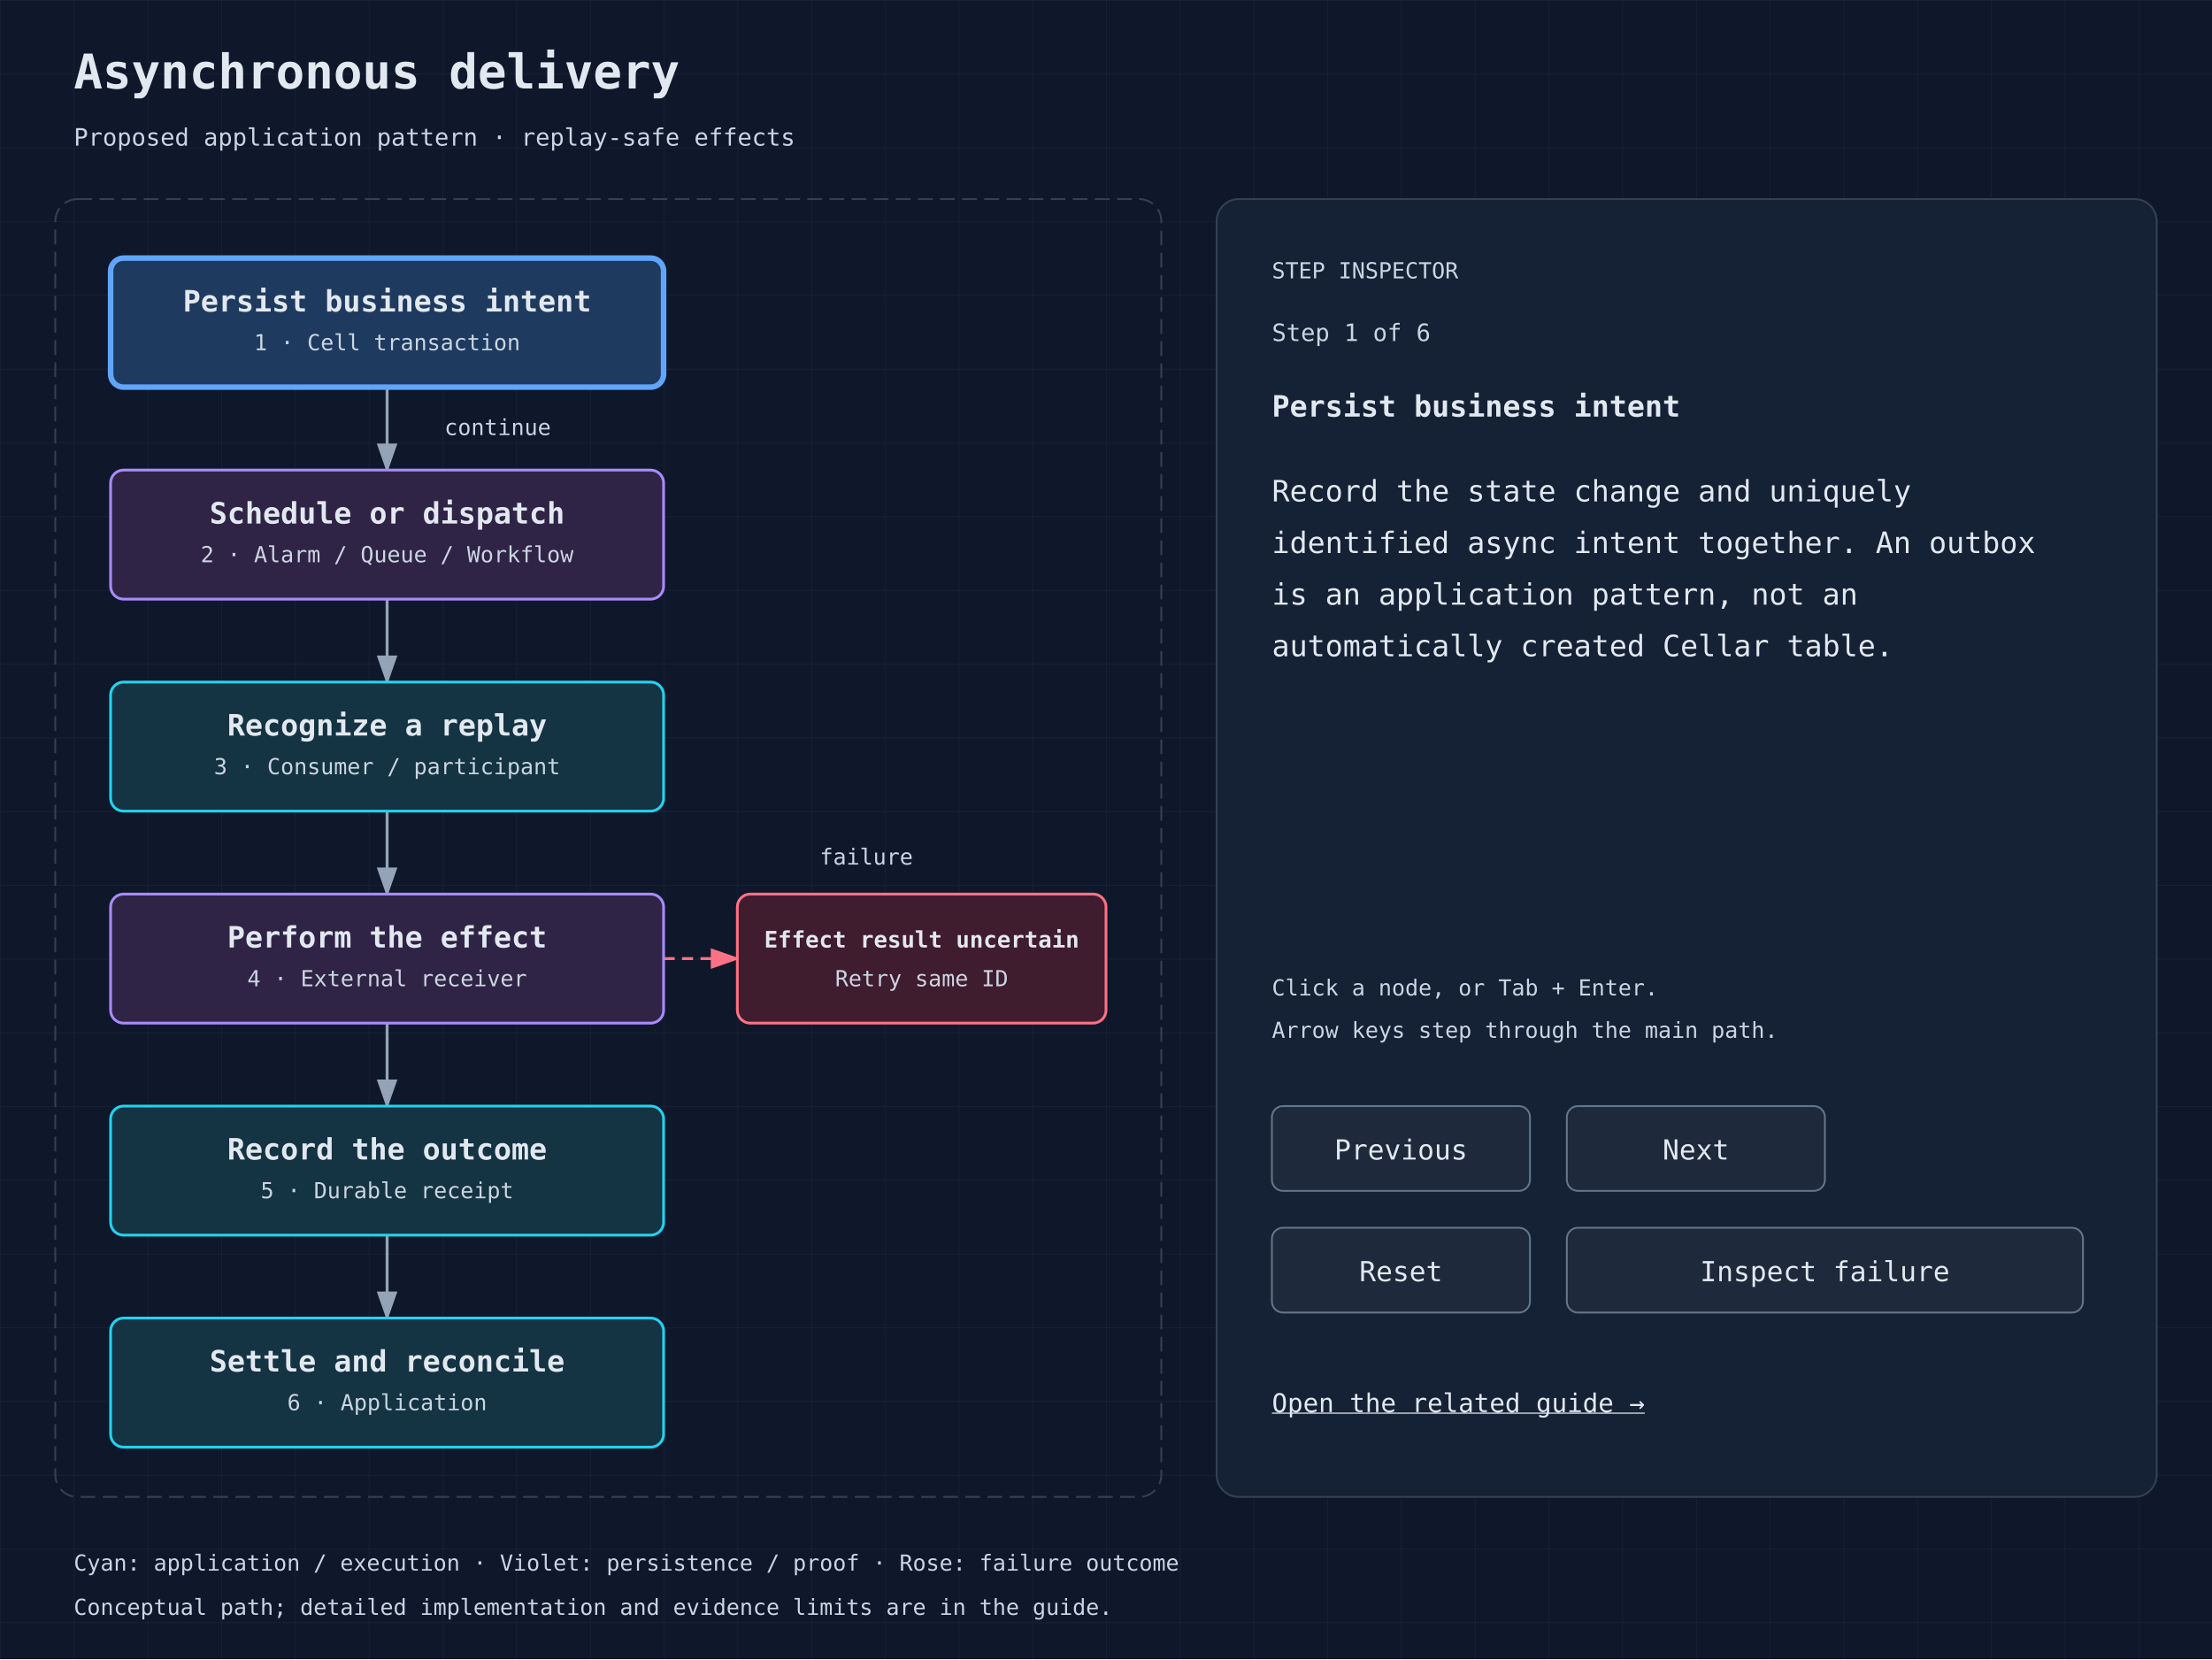
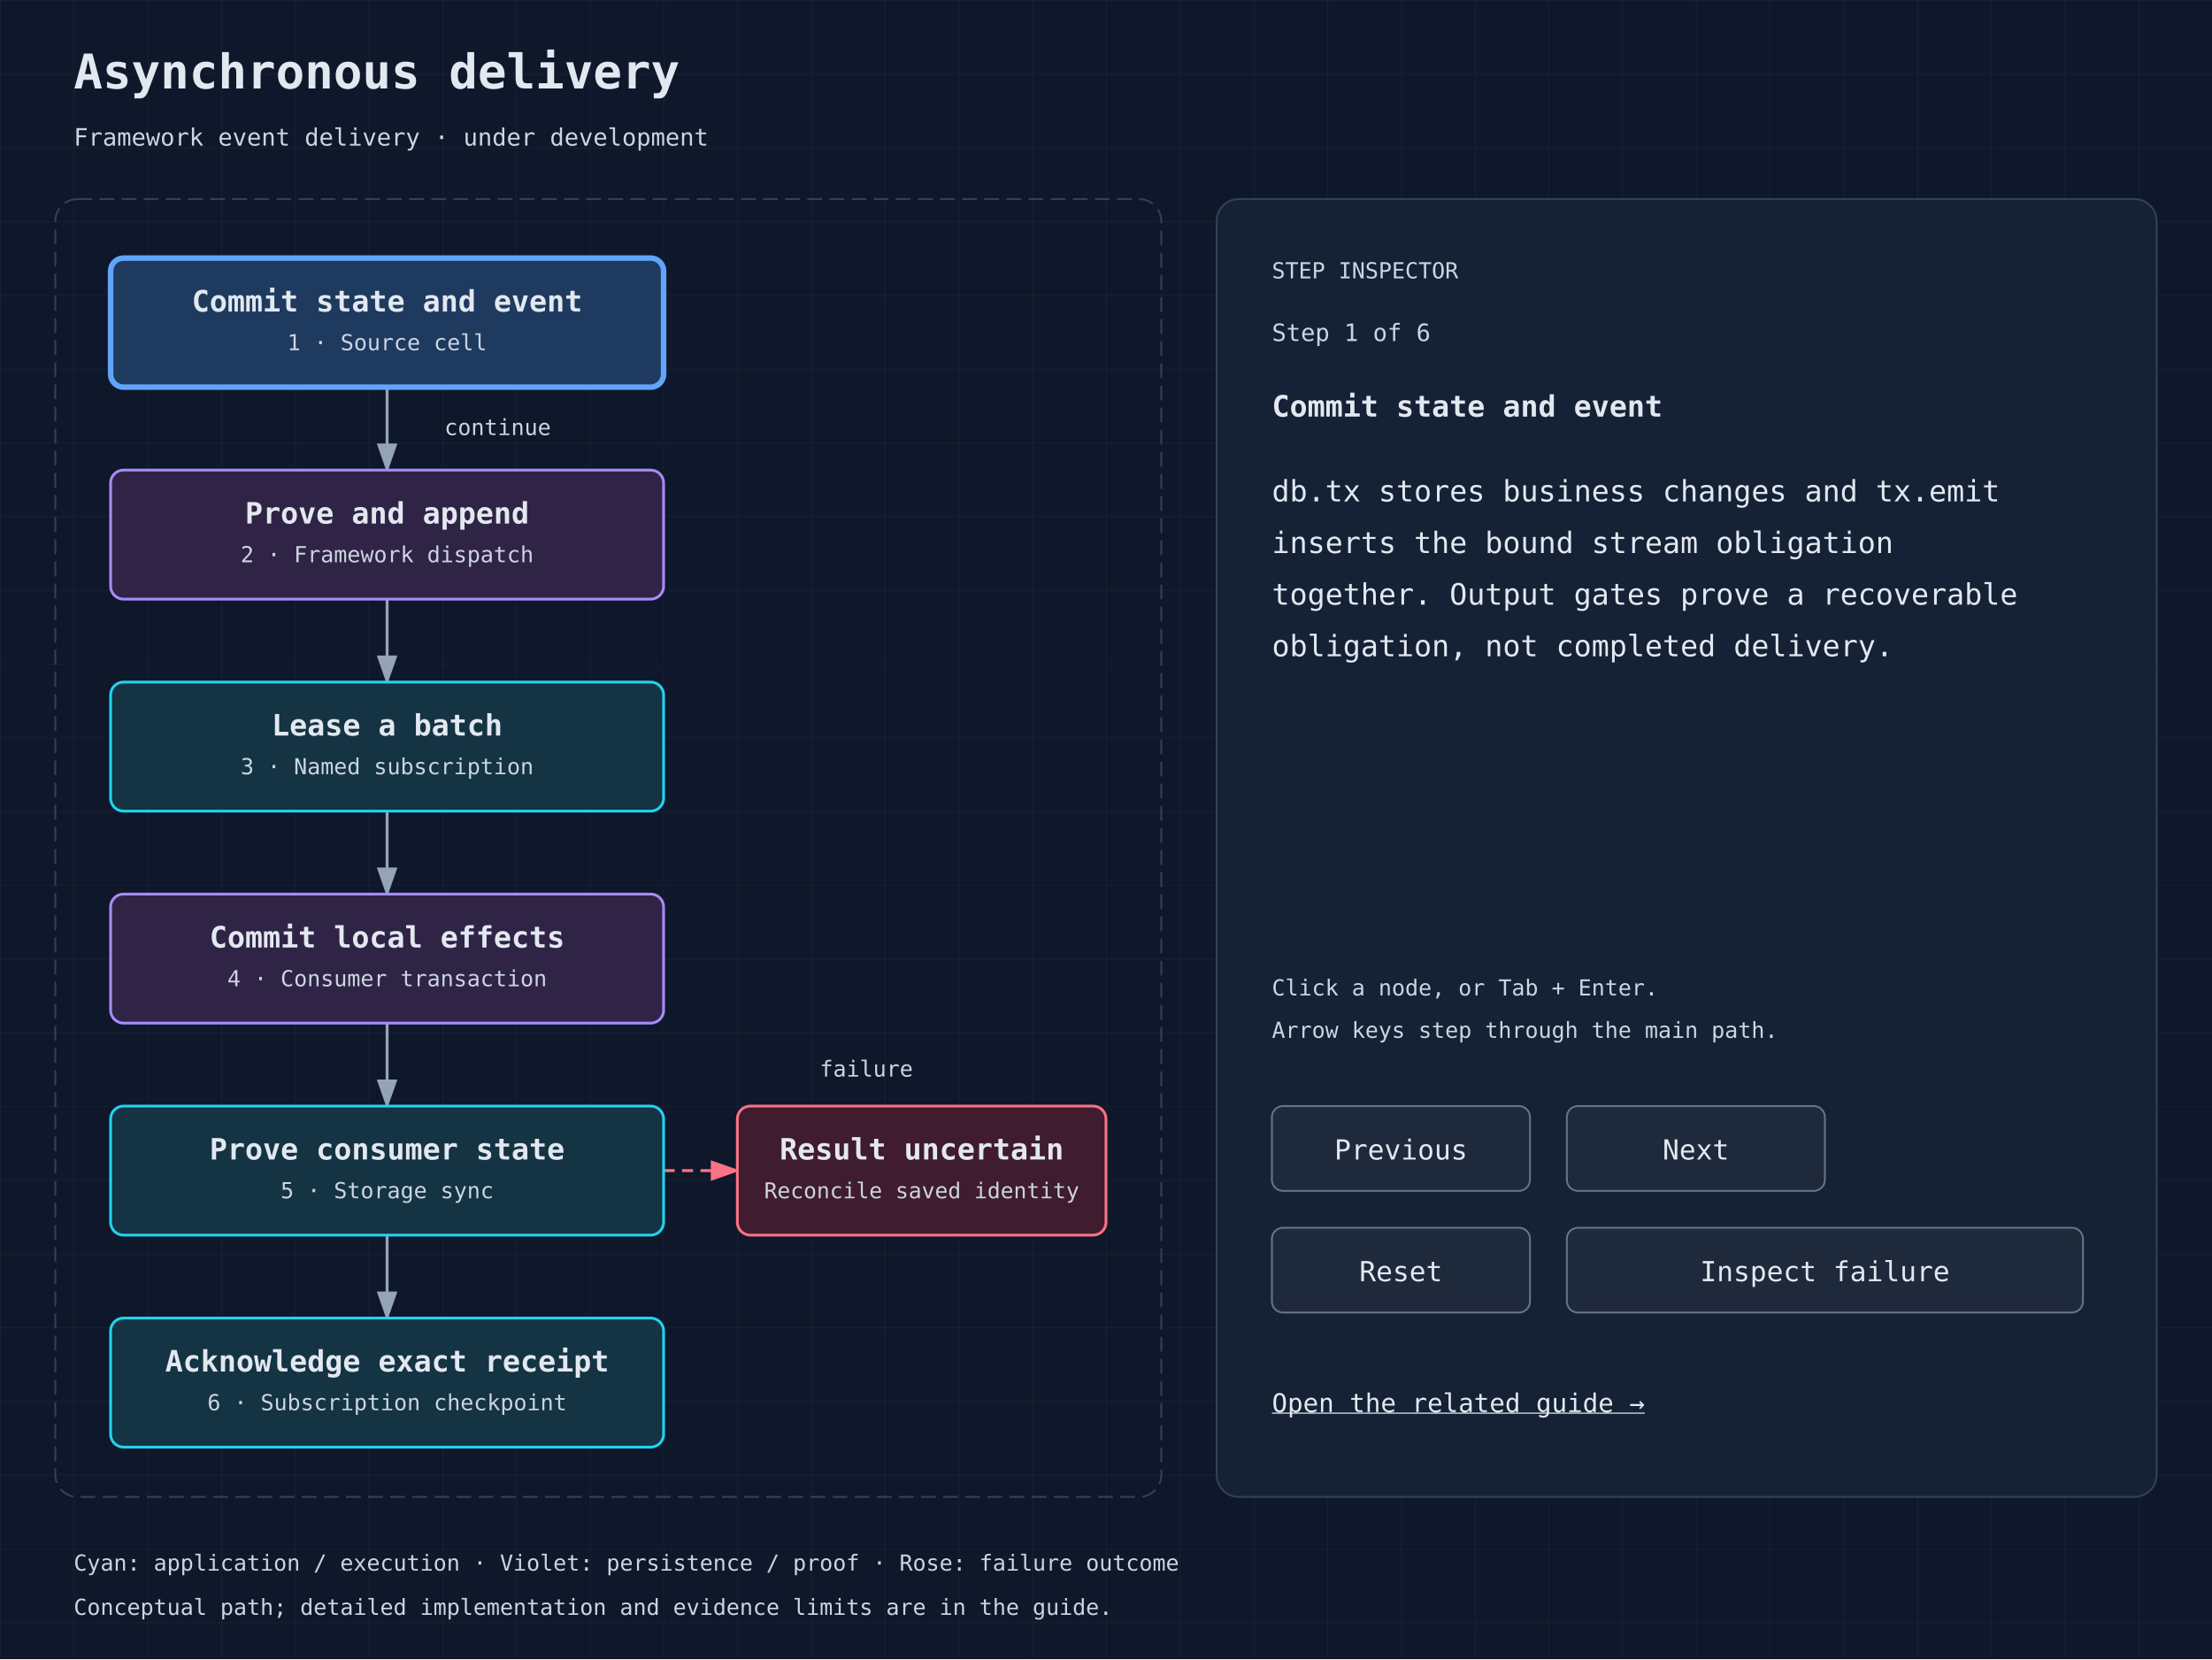
<svg xmlns="http://www.w3.org/2000/svg" viewBox="0 0 1200 900" role="group" aria-labelledby="title desc">
  <defs>
    <pattern id="grid" width="40" height="40" patternUnits="userSpaceOnUse">
      <path d="M40 0H0V40" fill="none" stroke="#1e293b" stroke-width=".5" />
    </pattern>
    <marker id="arrow" markerWidth="10" markerHeight="7" refX="9" refY="3.5" orient="auto">
      <path d="M0 0L10 3.5L0 7Z" fill="#94a3b8" />
    </marker>
    <marker id="alert-arrow" markerWidth="10" markerHeight="7" refX="9" refY="3.5" orient="auto">
      <path d="M0 0L10 3.5L0 7Z" fill="#fb7185" />
    </marker>
  </defs>
  <style>
text { font-family: 'SF Mono', 'Cascadia Code', Menlo, monospace; fill:#e2e8f0; }
.title {font-size:26px;font-weight:700} .subtitle {font-size:13px;fill:#cbd5e1}
.name {font-size:16px;font-weight:600} .label {font-size:12px;fill:#cbd5e1}
.edge {fill:none;stroke:#94a3b8;stroke-width:1.6;marker-end:url(#arrow)}
.node,.control {cursor:pointer} .node:focus .surface,.control:focus rect {stroke:#fff;stroke-width:3}
.node.active .surface {stroke:#60a5fa;stroke-width:3;fill:#1e3a5f}
.node.visited .surface {stroke:#34d399} .control:hover rect {fill:#334155}
.control[aria-disabled="true"] {opacity:.45} .error.active .surface {stroke:#fb7185;fill:#4c1528}
</style>
  <rect width="100%" height="100%" fill="#0f172a" />
  <rect width="100%" height="100%" fill="url(#grid)" />
  <text class="title" x="40" y="48">Asynchronous delivery</text>
-   <text class="subtitle" x="40" y="79">Proposed application pattern · replay-safe effects</text>
+   <text class="subtitle" x="40" y="79">Framework event delivery · under development</text>
  <rect x="30" y="108" width="600" height="704" rx="12" fill="none" stroke="#334155" stroke-dasharray="8 4" />
  <path class="edge" d="M210 210V255" />
  <text class="label" x="270" y="236" text-anchor="middle">continue</text>
  <path class="edge" d="M210 325V370" />
  <path class="edge" d="M210 440V485" />
  <path class="edge" d="M210 555V600" />
  <path class="edge" d="M210 670V715" />
-   <path class="edge" d="M360 520H400" style="stroke:#fb7185;stroke-dasharray:6 4;marker-end:url(#alert-arrow)" />
-   <text class="label" x="470" y="469" text-anchor="middle">failure</text>
-   <g id="step-0" class="node active" tabindex="0" role="button" aria-pressed="true" aria-label="Step 1: Persist business intent" data-step="0">
+   <path class="edge" d="M360 635H400" style="stroke:#fb7185;stroke-dasharray:6 4;marker-end:url(#alert-arrow)" />
+   <text class="label" x="470" y="584" text-anchor="middle">failure</text>
+   <g id="step-0" class="node active" tabindex="0" role="button" aria-pressed="true" aria-label="Step 1: Commit state and event" data-step="0">
    <rect x="60" y="140" width="300" height="70" rx="7" fill="#0f172a" />
    <rect class="surface" x="60" y="140" width="300" height="70" rx="7" fill="#143343" stroke="#22d3ee" stroke-width="1.5" />
-     <text class="name" style="font-size:16.00px" x="210.0" y="169" text-anchor="middle">Persist business intent</text>
-     <text class="label" style="font-size:12.00px" x="210.0" y="190" text-anchor="middle">1 · Cell transaction</text>
+     <text class="name" style="font-size:16.00px" x="210.0" y="169" text-anchor="middle">Commit state and event</text>
+     <text class="label" style="font-size:12.00px" x="210.0" y="190" text-anchor="middle">1 · Source cell</text>
  </g>
-   <g id="step-1" class="node" tabindex="0" role="button" aria-pressed="false" aria-label="Step 2: Schedule or dispatch" data-step="1">
+   <g id="step-1" class="node" tabindex="0" role="button" aria-pressed="false" aria-label="Step 2: Prove and append" data-step="1">
    <rect x="60" y="255" width="300" height="70" rx="7" fill="#0f172a" />
    <rect class="surface" x="60" y="255" width="300" height="70" rx="7" fill="#302446" stroke="#a78bfa" stroke-width="1.5" />
-     <text class="name" style="font-size:16.00px" x="210.0" y="284" text-anchor="middle">Schedule or dispatch</text>
-     <text class="label" style="font-size:12.00px" x="210.0" y="305" text-anchor="middle">2 · Alarm / Queue / Workflow</text>
+     <text class="name" style="font-size:16.00px" x="210.0" y="284" text-anchor="middle">Prove and append</text>
+     <text class="label" style="font-size:12.00px" x="210.0" y="305" text-anchor="middle">2 · Framework dispatch</text>
  </g>
-   <g id="step-2" class="node" tabindex="0" role="button" aria-pressed="false" aria-label="Step 3: Recognize a replay" data-step="2">
+   <g id="step-2" class="node" tabindex="0" role="button" aria-pressed="false" aria-label="Step 3: Lease a batch" data-step="2">
    <rect x="60" y="370" width="300" height="70" rx="7" fill="#0f172a" />
    <rect class="surface" x="60" y="370" width="300" height="70" rx="7" fill="#143343" stroke="#22d3ee" stroke-width="1.5" />
-     <text class="name" style="font-size:16.00px" x="210.0" y="399" text-anchor="middle">Recognize a replay</text>
-     <text class="label" style="font-size:12.00px" x="210.0" y="420" text-anchor="middle">3 · Consumer / participant</text>
+     <text class="name" style="font-size:16.00px" x="210.0" y="399" text-anchor="middle">Lease a batch</text>
+     <text class="label" style="font-size:12.00px" x="210.0" y="420" text-anchor="middle">3 · Named subscription</text>
  </g>
-   <g id="step-3" class="node" tabindex="0" role="button" aria-pressed="false" aria-label="Step 4: Perform the effect" data-step="3">
+   <g id="step-3" class="node" tabindex="0" role="button" aria-pressed="false" aria-label="Step 4: Commit local effects" data-step="3">
    <rect x="60" y="485" width="300" height="70" rx="7" fill="#0f172a" />
    <rect class="surface" x="60" y="485" width="300" height="70" rx="7" fill="#302446" stroke="#a78bfa" stroke-width="1.5" />
-     <text class="name" style="font-size:16.00px" x="210.0" y="514" text-anchor="middle">Perform the effect</text>
-     <text class="label" style="font-size:12.00px" x="210.0" y="535" text-anchor="middle">4 · External receiver</text>
+     <text class="name" style="font-size:16.00px" x="210.0" y="514" text-anchor="middle">Commit local effects</text>
+     <text class="label" style="font-size:12.00px" x="210.0" y="535" text-anchor="middle">4 · Consumer transaction</text>
  </g>
-   <g id="step-4" class="node" tabindex="0" role="button" aria-pressed="false" aria-label="Step 5: Record the outcome" data-step="4">
+   <g id="step-4" class="node" tabindex="0" role="button" aria-pressed="false" aria-label="Step 5: Prove consumer state" data-step="4">
    <rect x="60" y="600" width="300" height="70" rx="7" fill="#0f172a" />
    <rect class="surface" x="60" y="600" width="300" height="70" rx="7" fill="#143343" stroke="#22d3ee" stroke-width="1.5" />
-     <text class="name" style="font-size:16.00px" x="210.0" y="629" text-anchor="middle">Record the outcome</text>
-     <text class="label" style="font-size:12.00px" x="210.0" y="650" text-anchor="middle">5 · Durable receipt</text>
+     <text class="name" style="font-size:16.00px" x="210.0" y="629" text-anchor="middle">Prove consumer state</text>
+     <text class="label" style="font-size:12.00px" x="210.0" y="650" text-anchor="middle">5 · Storage sync</text>
  </g>
-   <g id="step-5" class="node" tabindex="0" role="button" aria-pressed="false" aria-label="Step 6: Settle and reconcile" data-step="5">
+   <g id="step-5" class="node" tabindex="0" role="button" aria-pressed="false" aria-label="Step 6: Acknowledge exact receipt" data-step="5">
    <rect x="60" y="715" width="300" height="70" rx="7" fill="#0f172a" />
    <rect class="surface" x="60" y="715" width="300" height="70" rx="7" fill="#143343" stroke="#22d3ee" stroke-width="1.5" />
-     <text class="name" style="font-size:16.00px" x="210.0" y="744" text-anchor="middle">Settle and reconcile</text>
-     <text class="label" style="font-size:12.00px" x="210.0" y="765" text-anchor="middle">6 · Application</text>
+     <text class="name" style="font-size:16.00px" x="210.0" y="744" text-anchor="middle">Acknowledge exact receipt</text>
+     <text class="label" style="font-size:12.00px" x="210.0" y="765" text-anchor="middle">6 · Subscription checkpoint</text>
  </g>
  <g id="failure-node" class="node error" tabindex="0" role="button" aria-pressed="false" aria-label="Inspect failure branch" data-step="failure">
-     <rect x="400" y="485" width="200" height="70" rx="7" fill="#0f172a" />
-     <rect class="surface" x="400" y="485" width="200" height="70" rx="7" fill="#3f1c2e" stroke="#fb7185" stroke-width="1.5" />
-     <text class="name" style="font-size:12.34px" x="500.0" y="514" text-anchor="middle">Effect result uncertain</text>
-     <text class="label" style="font-size:12.00px" x="500.0" y="535" text-anchor="middle">Retry same ID</text>
+     <rect x="400" y="600" width="200" height="70" rx="7" fill="#0f172a" />
+     <rect class="surface" x="400" y="600" width="200" height="70" rx="7" fill="#3f1c2e" stroke="#fb7185" stroke-width="1.5" />
+     <text class="name" style="font-size:16.00px" x="500.0" y="629" text-anchor="middle">Result uncertain</text>
+     <text class="label" style="font-size:11.83px" x="500.0" y="650" text-anchor="middle">Reconcile saved identity</text>
  </g>
  <rect x="660" y="108" width="510" height="704" rx="12" fill="#152135" stroke="#334155" />
  <text class="label" x="690" y="151">STEP INSPECTOR</text>
  <text id="step-number" class="subtitle" x="690" y="185" role="status" aria-live="polite">Step 1 of 6</text>
-   <text id="step-title" class="name" x="690" y="226">Persist business intent</text>
+   <text id="step-title" class="name" x="690" y="226">Commit state and event</text>
  <text id="detail" x="690" y="272" font-size="16" class="">
-     <tspan x="690" dy="0">Record the state change and uniquely</tspan>
-     <tspan x="690" dy="28">identified async intent together. An outbox</tspan>
-     <tspan x="690" dy="28">is an application pattern, not an</tspan>
-     <tspan x="690" dy="28">automatically created Cellar table.</tspan>
+     <tspan x="690" dy="0">db.tx stores business changes and tx.emit</tspan>
+     <tspan x="690" dy="28">inserts the bound stream obligation</tspan>
+     <tspan x="690" dy="28">together. Output gates prove a recoverable</tspan>
+     <tspan x="690" dy="28">obligation, not completed delivery.</tspan>
  </text>
  <text class="label" x="690" y="540">Click a node, or Tab + Enter.</text>
  <text class="label" x="690" y="563">Arrow keys step through the main path.</text>
  <g id="prev" class="control" role="button" tabindex="0" aria-label="Previous">
    <rect x="690" y="600" width="140" height="46" rx="6" fill="#1e293b" stroke="#64748b" />
    <text x="760.0" y="629" font-size="15" text-anchor="middle">Previous</text>
  </g>
  <g id="next" class="control" role="button" tabindex="0" aria-label="Next">
    <rect x="850" y="600" width="140" height="46" rx="6" fill="#1e293b" stroke="#64748b" />
    <text x="920.0" y="629" font-size="15" text-anchor="middle">Next</text>
  </g>
  <g id="reset" class="control" role="button" tabindex="0" aria-label="Reset">
    <rect x="690" y="666" width="140" height="46" rx="6" fill="#1e293b" stroke="#64748b" />
    <text x="760.0" y="695" font-size="15" text-anchor="middle">Reset</text>
  </g>
  <g id="failure" class="control" role="button" tabindex="0" aria-label="Inspect failure">
    <rect x="850" y="666" width="280" height="46" rx="6" fill="#1e293b" stroke="#64748b" />
    <text x="990.0" y="695" font-size="15" text-anchor="middle">Inspect failure</text>
  </g>
-   <a href="../08-asynchronous-work.md" target="_top">
+   <a href="../26-event-delivery.md" target="_top">
    <text x="690" y="766" fill="#22d3ee" font-size="14" text-decoration="underline">Open the related guide →</text>
  </a>
  <text class="label" x="40" y="852">Cyan: application / execution · Violet: persistence / proof · Rose: failure outcome</text>
  <text class="label" x="40" y="876">Conceptual path; detailed implementation and evidence limits are in the guide.</text>
</svg>
